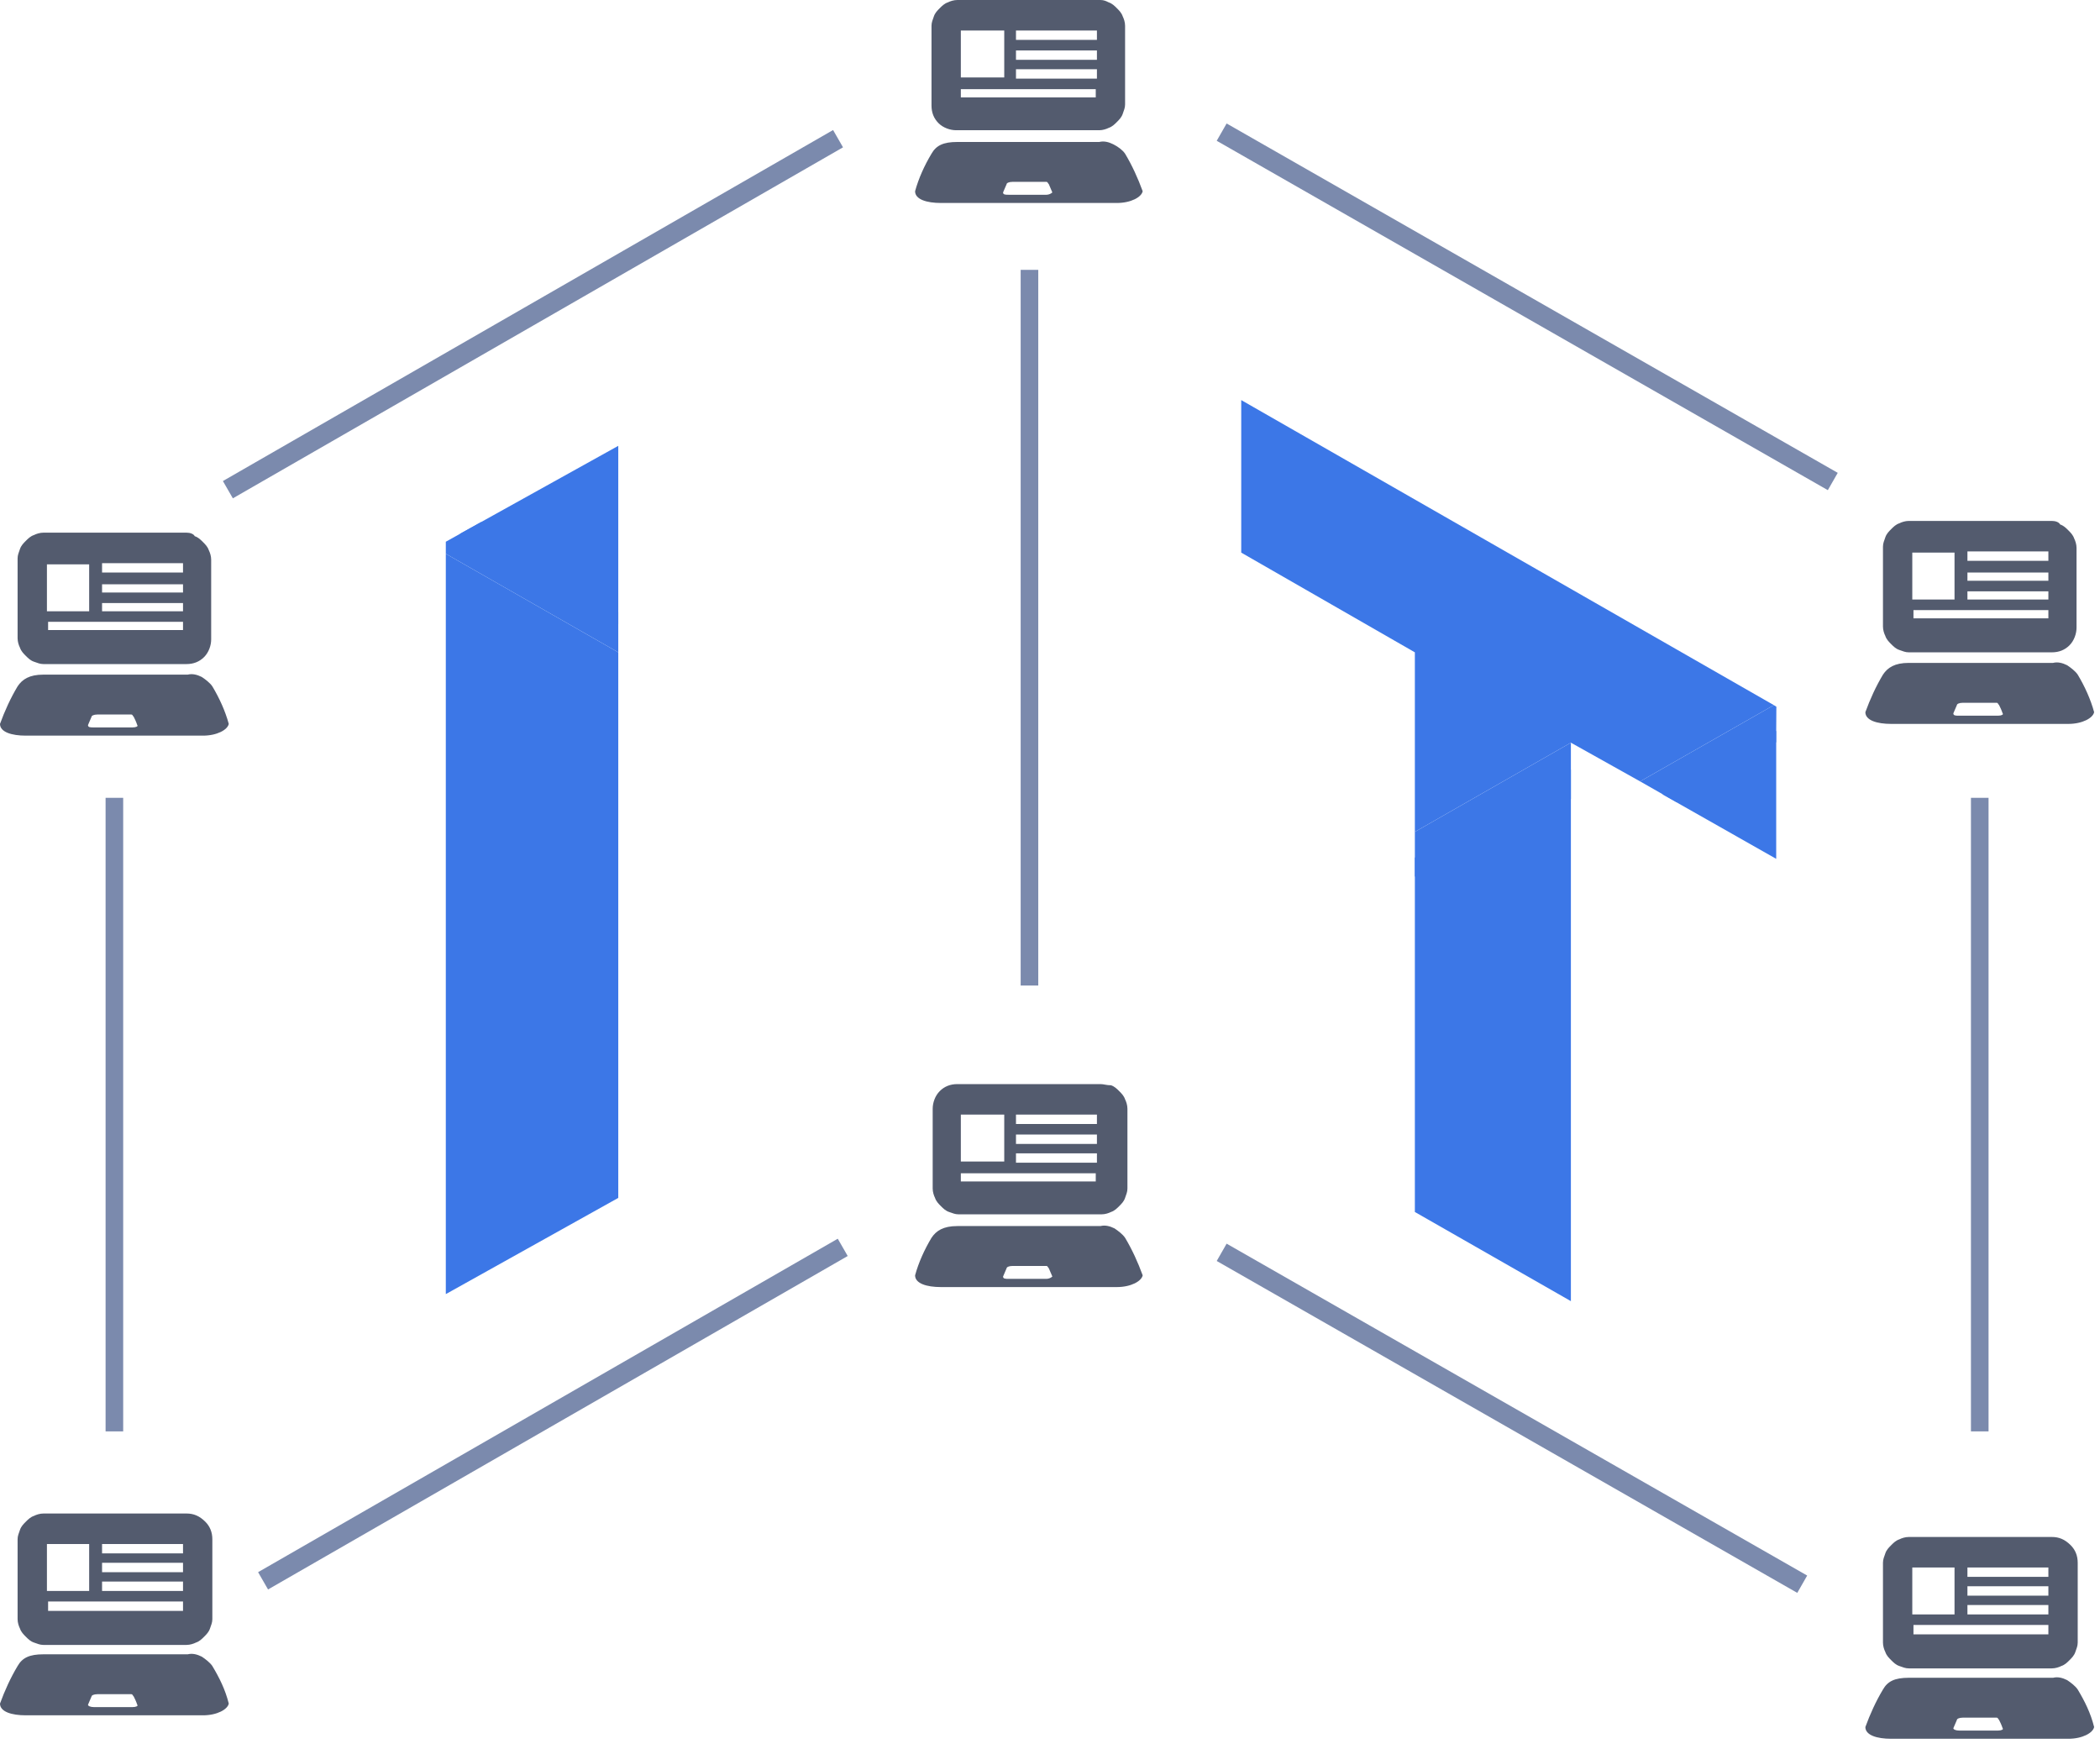
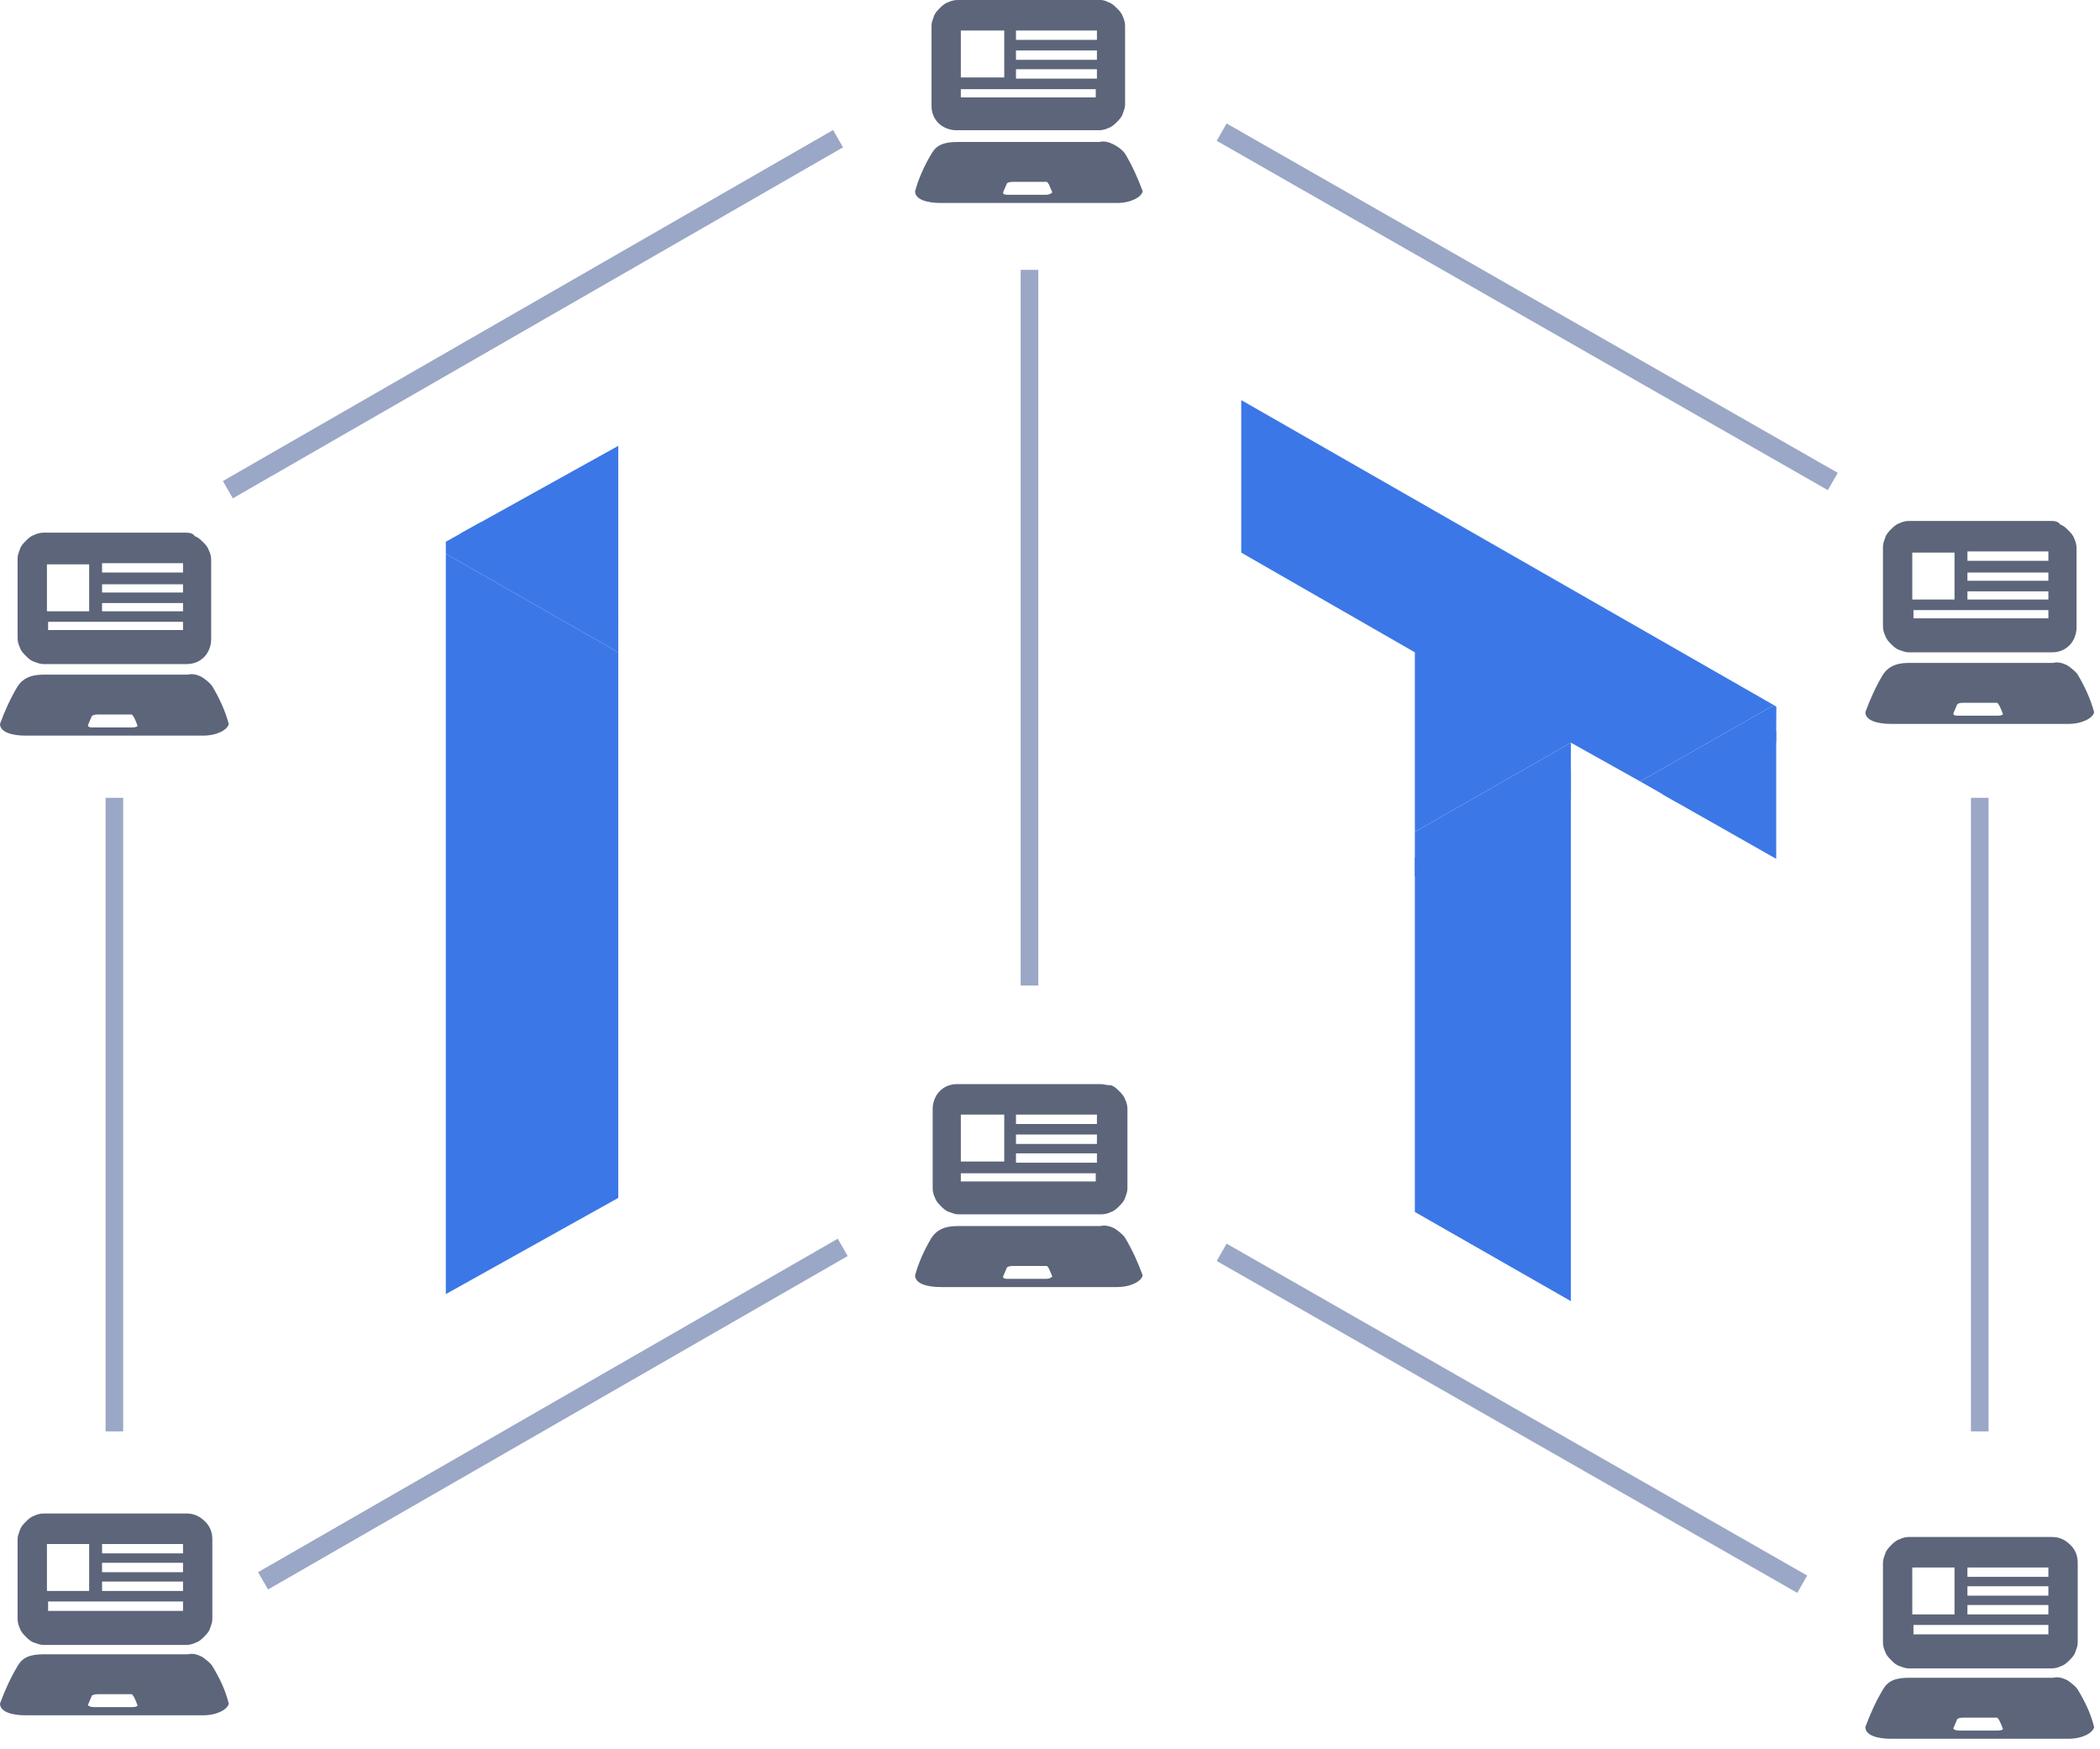
<svg xmlns="http://www.w3.org/2000/svg" width="179" height="149" viewBox="0 0 179 149" fill="none">
-   <path d="M89.2 16.6H86C85.7 16.6 85.5 16.6 85.5 16.4C85.6 16.2 85.7 15.9 85.8 15.7C85.8 15.6 86 15.5 86.3 15.5H88.9C89 15.5 89.1 15.5 89.2 15.5C89.3 15.5 89.3 15.6 89.4 15.7C89.5 15.9 89.6 16.2 89.7 16.4C89.6 16.5 89.4 16.6 89.2 16.6ZM95.9 13.1C95.7 12.8 95.3 12.5 94.9 12.3C94.5 12.1 94.1 12 93.7 12.1H81.6C80.4 12.1 79.8 12.4 79.4 13.1C78.8 14.1 78.3 15.2 78 16.3C78 17 79 17.3 80.2 17.3H95.2C96.4 17.3 97.3 16.8 97.4 16.3C97 15.2 96.5 14.1 95.9 13.1Z" fill="#535B6E" />
-   <path d="M93.5 3.4H86.6V2.6H93.5V3.4ZM93.5 5.1H86.6V4.3H93.5V5.1ZM93.5 6.7H86.6V5.9H93.5V6.7ZM93.5 8.3H81.9V7.6H93.4V8.3H93.5ZM81.9 2.6H85.6V6.6H81.9V2.6ZM93.8 0H81.6C81.3 0 81 0.1 80.8 0.2C80.5 0.3 80.3 0.5 80.1 0.7C79.9 0.9 79.7 1.1 79.6 1.4C79.5 1.7 79.4 1.9 79.4 2.2V9C79.4 9.6 79.6 10.1 80 10.5C80.4 10.9 81 11.1 81.5 11.1H93.7C94 11.1 94.3 11 94.5 10.9C94.8 10.8 95 10.6 95.2 10.4C95.4 10.2 95.6 10 95.7 9.7C95.8 9.4 95.9 9.2 95.9 8.9V2.2C95.9 1.9 95.8 1.6 95.7 1.4C95.6 1.1 95.4 0.9 95.2 0.7C95 0.5 94.8 0.3 94.5 0.2C94.3 0.1 94.1 0 93.8 0Z" fill="#535B6E" />
-   <path d="M89.2 109H86C85.7 109 85.5 109 85.5 108.8C85.6 108.6 85.7 108.3 85.8 108.1C85.8 108 86 107.9 86.3 107.9H88.9C89 107.9 89.1 107.9 89.2 107.9C89.3 107.9 89.3 108 89.4 108.1C89.5 108.3 89.6 108.6 89.7 108.8C89.6 108.9 89.4 109 89.2 109ZM95.9 105.5C95.7 105.2 95.3 104.9 95 104.7C94.6 104.5 94.2 104.4 93.8 104.5H81.6C80.4 104.5 79.8 104.9 79.4 105.5C78.8 106.5 78.3 107.6 78 108.7C78 109.4 79 109.7 80.2 109.7H95.2C96.4 109.7 97.3 109.2 97.4 108.7C97 107.6 96.5 106.5 95.9 105.5Z" fill="#535B6E" />
-   <path d="M93.5 95.8H86.6V95H93.5V95.8ZM93.5 97.5H86.6V96.7H93.5V97.5ZM93.5 99.1H86.6V98.3H93.5V99.1ZM93.5 100.7H81.9V100H93.4V100.7H93.5ZM81.9 95H85.6V99H81.9V95ZM93.8 92.4H81.6C81 92.4 80.5 92.6 80.1 93C79.7 93.4 79.5 94 79.5 94.5V101.3C79.5 101.6 79.6 101.9 79.7 102.1C79.8 102.4 80 102.6 80.2 102.8C80.4 103 80.6 103.2 80.9 103.3C81.2 103.4 81.4 103.5 81.7 103.5H93.9C94.2 103.5 94.5 103.4 94.7 103.3C95 103.2 95.2 103 95.4 102.8C95.6 102.6 95.8 102.4 95.9 102.1C96 101.8 96.1 101.6 96.1 101.3V94.5C96.1 94.2 96 93.9 95.9 93.7C95.8 93.4 95.6 93.2 95.4 93C95.2 92.8 95 92.6 94.7 92.5C94.3 92.5 94.1 92.4 93.8 92.4Z" fill="#535B6E" />
-   <path d="M11.3 62H8C7.7 62 7.5 62 7.5 61.8C7.6 61.6 7.7 61.3 7.8 61.1C7.8 61 8 60.9 8.3 60.9H10.9C11 60.9 11.1 60.9 11.2 60.9C11.3 60.9 11.3 61 11.4 61.1C11.5 61.3 11.6 61.5 11.7 61.8C11.8 61.9 11.6 62 11.3 62ZM18.1 58.5C17.9 58.2 17.5 57.9 17.2 57.7C16.8 57.5 16.4 57.4 16 57.5H3.7C2.5 57.5 1.9 57.9 1.5 58.5C0.9 59.5 0.4 60.6 0 61.7C0 62.4 1 62.7 2.2 62.7H17.3C18.5 62.7 19.4 62.2 19.5 61.7C19.2 60.6 18.7 59.5 18.1 58.5Z" fill="#535B6E" />
-   <path d="M15.6 48.8H8.7V48H15.6V48.8ZM15.6 50.5H8.7V49.8H15.6V50.5ZM15.6 52.1H8.7V51.4H15.6V52.1ZM15.6 53.7H4.1V53H15.6V53.7ZM4 48.1H7.6V52.1H4V48.1ZM15.9 45.4H3.7C3.4 45.4 3.1 45.5 2.9 45.6C2.6 45.7 2.4 45.9 2.2 46.1C2 46.3 1.8 46.5 1.7 46.8C1.6 47.1 1.5 47.3 1.5 47.6V54.4C1.5 54.7 1.6 55 1.7 55.2C1.8 55.5 2 55.7 2.2 55.9C2.4 56.1 2.6 56.3 2.9 56.4C3.2 56.5 3.4 56.6 3.7 56.6H15.9C16.5 56.6 17 56.4 17.4 56C17.8 55.6 18 55 18 54.5V47.7C18 47.4 17.9 47.1 17.8 46.9C17.7 46.6 17.5 46.4 17.3 46.2C17.1 46 16.9 45.8 16.6 45.7C16.5 45.5 16.2 45.4 15.9 45.4Z" fill="#535B6E" />
-   <path d="M170.3 61H167C166.7 61 166.5 61 166.5 60.8C166.6 60.6 166.7 60.3 166.8 60.1C166.8 60 167 59.9 167.3 59.9H169.9C170 59.9 170.1 59.9 170.2 59.9C170.3 59.9 170.3 60 170.4 60.1C170.5 60.3 170.6 60.5 170.7 60.8C170.8 60.9 170.6 61 170.3 61ZM177.1 57.5C176.9 57.2 176.5 56.9 176.2 56.7C175.8 56.5 175.4 56.4 175 56.5H162.7C161.5 56.5 160.9 56.9 160.5 57.5C159.9 58.5 159.4 59.6 159 60.7C159 61.4 160 61.7 161.2 61.7H176.3C177.5 61.7 178.4 61.2 178.5 60.7C178.2 59.6 177.7 58.5 177.1 57.5Z" fill="#535B6E" />
-   <path d="M174.6 47.8H167.7V47H174.6V47.8ZM174.6 49.5H167.7V48.8H174.6V49.5ZM174.6 51.1H167.7V50.4H174.6V51.1ZM174.6 52.7H163.1V52H174.6V52.7ZM163 47.1H166.6V51.1H163V47.1ZM174.9 44.4H162.7C162.4 44.4 162.1 44.5 161.9 44.6C161.6 44.7 161.4 44.9 161.2 45.1C161 45.3 160.8 45.5 160.7 45.8C160.6 46.1 160.5 46.3 160.5 46.6V53.4C160.5 53.7 160.6 54 160.7 54.2C160.8 54.5 161 54.7 161.2 54.9C161.4 55.1 161.6 55.3 161.9 55.4C162.2 55.5 162.4 55.6 162.7 55.6H174.9C175.5 55.6 176 55.4 176.4 55C176.8 54.6 177 54 177 53.5V46.7C177 46.4 176.9 46.1 176.8 45.9C176.7 45.6 176.5 45.4 176.3 45.2C176.1 45 175.9 44.8 175.6 44.7C175.5 44.5 175.2 44.4 174.9 44.4Z" fill="#535B6E" />
-   <path d="M11.3 145.5H8C7.7 145.5 7.5 145.4 7.5 145.3C7.6 145.1 7.7 144.8 7.8 144.6C7.8 144.5 8 144.4 8.3 144.4H10.9C11 144.4 11.1 144.4 11.2 144.4C11.3 144.4 11.3 144.5 11.4 144.6C11.5 144.8 11.6 145 11.7 145.3C11.8 145.4 11.6 145.5 11.3 145.5ZM18.1 142C17.9 141.7 17.5 141.4 17.2 141.2C16.8 141 16.4 140.9 16 141H3.7C2.5 141 1.9 141.3 1.5 142C0.9 143 0.4 144.1 0 145.2C0 145.9 1 146.2 2.2 146.2H17.3C18.5 146.2 19.4 145.7 19.5 145.2C19.2 144 18.7 143 18.1 142Z" fill="#535B6E" />
-   <path d="M15.6 132.4H8.7V131.6H15.6V132.4ZM15.6 134H8.7V133.2H15.6V134ZM15.6 135.6H8.7V134.8H15.6V135.6ZM15.6 137.3H4.1V136.5H15.6V137.3ZM4 131.6H7.6V135.6H4V131.6ZM15.9 129H3.7C3.4 129 3.1 129.1 2.9 129.2C2.6 129.3 2.4 129.5 2.2 129.7C2 129.9 1.8 130.1 1.7 130.4C1.6 130.7 1.5 130.9 1.5 131.2V138C1.5 138.3 1.6 138.6 1.7 138.8C1.8 139.1 2 139.3 2.2 139.5C2.4 139.7 2.6 139.9 2.9 140C3.2 140.1 3.4 140.2 3.7 140.2H15.9C16.2 140.2 16.5 140.1 16.7 140C17 139.9 17.2 139.7 17.4 139.5C17.6 139.3 17.8 139.1 17.9 138.8C18 138.5 18.1 138.3 18.1 138V131.2C18.1 130.6 17.9 130.1 17.5 129.7C17 129.2 16.5 129 15.9 129Z" fill="#535B6E" />
-   <path d="M170.3 147.5H167C166.7 147.5 166.5 147.4 166.5 147.3C166.6 147.1 166.7 146.8 166.8 146.6C166.8 146.5 167 146.4 167.3 146.4H169.9C170 146.4 170.1 146.4 170.2 146.4C170.3 146.4 170.3 146.5 170.4 146.6C170.5 146.8 170.6 147 170.7 147.3C170.8 147.4 170.6 147.5 170.3 147.5ZM177.1 144C176.9 143.7 176.5 143.4 176.2 143.2C175.8 143 175.4 142.9 175 143H162.7C161.5 143 160.9 143.3 160.5 144C159.9 145 159.4 146.1 159 147.2C159 147.9 160 148.2 161.2 148.2H176.3C177.5 148.2 178.4 147.7 178.5 147.2C178.2 146 177.7 145 177.1 144Z" fill="#535B6E" />
-   <path d="M174.6 134.4H167.7V133.6H174.6V134.4ZM174.6 136H167.7V135.2H174.6V136ZM174.6 137.6H167.7V136.8H174.6V137.6ZM174.6 139.3H163.1V138.5H174.6V139.3ZM163 133.6H166.6V137.6H163V133.6ZM174.9 131H162.7C162.4 131 162.1 131.1 161.9 131.2C161.6 131.3 161.4 131.5 161.2 131.7C161 131.9 160.8 132.1 160.7 132.4C160.6 132.7 160.5 132.9 160.5 133.2V140C160.5 140.3 160.6 140.6 160.7 140.8C160.8 141.1 161 141.3 161.2 141.5C161.4 141.7 161.6 141.9 161.9 142C162.2 142.1 162.4 142.2 162.7 142.2H174.9C175.2 142.2 175.5 142.1 175.7 142C176 141.9 176.2 141.7 176.4 141.5C176.6 141.3 176.8 141.1 176.9 140.8C177 140.5 177.1 140.3 177.1 140V133.2C177.1 132.6 176.9 132.1 176.5 131.7C176 131.2 175.5 131 174.9 131Z" fill="#535B6E" />
-   <path d="M10.5 68H9V122H10.5V68Z" fill="#7B8AAD" />
-   <path d="M169.5 68H168V122H169.5V68Z" fill="#7B8AAD" />
-   <path d="M88.5 23H87V84H88.5V23Z" fill="#7B8AAD" />
-   <path d="M104.555 10.524L103.711 12L155.801 41.777L156.645 40.301L104.555 10.524Z" fill="#7B8AAD" />
-   <path d="M71.01 11.083L19 41L19.848 42.474L71.857 12.557L71.01 11.083Z" fill="#7B8AAD" />
-   <path d="M104.555 106L103.711 107.476L153.197 135.764L154.04 134.288L104.555 106Z" fill="#7B8AAD" />
-   <path d="M71.409 105.579L22 134L22.848 135.474L72.257 107.053L71.409 105.579Z" fill="#7B8AAD" />
+   <path d="M89.2 16.6H86C85.7 16.6 85.5 16.6 85.5 16.4C85.6 16.2 85.7 15.9 85.8 15.7C85.8 15.6 86 15.5 86.3 15.5H88.9C89 15.5 89.1 15.5 89.2 15.5C89.3 15.5 89.3 15.6 89.4 15.7C89.5 15.9 89.6 16.2 89.7 16.4C89.6 16.5 89.4 16.6 89.2 16.6ZM95.9 13.1C95.7 12.8 95.3 12.5 94.9 12.3C94.5 12.1 94.1 12 93.7 12.1H81.6C80.4 12.1 79.8 12.4 79.4 13.1C78.8 14.1 78.3 15.2 78 16.3C78 17 79 17.3 80.2 17.3H95.2C96.4 17.3 97.3 16.8 97.4 16.3C97 15.2 96.5 14.1 95.9 13.1Z" fill="#5C657A" />
+   <path d="M93.5 3.4H86.6V2.6H93.5V3.4ZM93.5 5.1H86.6V4.3H93.5V5.1ZM93.5 6.7H86.6V5.9H93.5V6.7ZM93.5 8.3H81.9V7.6H93.4V8.3H93.5ZM81.9 2.6H85.6V6.6H81.9V2.6ZM93.8 0H81.6C81.3 0 81 0.1 80.8 0.2C80.5 0.3 80.3 0.5 80.1 0.7C79.9 0.9 79.7 1.1 79.6 1.4C79.5 1.7 79.4 1.9 79.4 2.2V9C79.4 9.6 79.6 10.1 80 10.5C80.4 10.9 81 11.1 81.5 11.1H93.7C94 11.1 94.3 11 94.5 10.9C94.8 10.8 95 10.6 95.2 10.4C95.4 10.2 95.6 10 95.7 9.7C95.8 9.4 95.9 9.2 95.9 8.9V2.2C95.9 1.9 95.8 1.6 95.7 1.4C95.6 1.1 95.4 0.9 95.2 0.7C95 0.5 94.8 0.3 94.5 0.2C94.3 0.1 94.1 0 93.8 0Z" fill="#5C657A" />
+   <path d="M89.2 109H86C85.7 109 85.5 109 85.5 108.8C85.6 108.6 85.7 108.3 85.8 108.1C85.8 108 86 107.9 86.3 107.9H88.9C89 107.9 89.1 107.9 89.2 107.9C89.3 107.9 89.3 108 89.4 108.1C89.5 108.3 89.6 108.6 89.7 108.8C89.6 108.9 89.4 109 89.2 109ZM95.9 105.5C95.7 105.2 95.3 104.9 95 104.7C94.6 104.5 94.2 104.4 93.8 104.5H81.6C80.4 104.5 79.8 104.9 79.4 105.5C78.8 106.5 78.3 107.6 78 108.7C78 109.4 79 109.7 80.2 109.7H95.2C96.4 109.7 97.3 109.2 97.4 108.7C97 107.6 96.5 106.5 95.9 105.5Z" fill="#5C657A" />
+   <path d="M93.5 95.8H86.6V95H93.5V95.8ZM93.5 97.5H86.6V96.7H93.5V97.5ZM93.5 99.1H86.6V98.3H93.5V99.1ZM93.5 100.7H81.9V100H93.4V100.7H93.5ZM81.9 95H85.6V99H81.9V95ZM93.8 92.4H81.6C81 92.4 80.5 92.6 80.1 93C79.7 93.4 79.5 94 79.5 94.5V101.3C79.5 101.6 79.6 101.9 79.7 102.1C79.8 102.4 80 102.6 80.2 102.8C80.4 103 80.6 103.2 80.9 103.3C81.2 103.4 81.4 103.5 81.7 103.5H93.9C94.2 103.5 94.5 103.4 94.7 103.3C95 103.2 95.2 103 95.4 102.8C95.6 102.6 95.8 102.4 95.9 102.1C96 101.8 96.1 101.6 96.1 101.3V94.5C96.1 94.2 96 93.9 95.9 93.7C95.8 93.4 95.6 93.2 95.4 93C95.2 92.8 95 92.6 94.7 92.5C94.3 92.5 94.1 92.4 93.8 92.4Z" fill="#5C657A" />
+   <path d="M11.3 62H8C7.7 62 7.5 62 7.5 61.8C7.6 61.6 7.7 61.3 7.8 61.1C7.8 61 8 60.9 8.3 60.9H10.9C11 60.9 11.1 60.9 11.2 60.9C11.3 60.9 11.3 61 11.4 61.1C11.5 61.3 11.6 61.5 11.7 61.8C11.8 61.9 11.6 62 11.3 62ZM18.1 58.5C17.9 58.2 17.5 57.9 17.2 57.7C16.8 57.5 16.4 57.4 16 57.5H3.7C2.5 57.5 1.9 57.9 1.5 58.5C0.9 59.5 0.4 60.6 0 61.7C0 62.4 1 62.7 2.2 62.7H17.3C18.5 62.7 19.4 62.2 19.5 61.7C19.2 60.6 18.7 59.5 18.1 58.5Z" fill="#5C657A" />
+   <path d="M15.6 48.8H8.7V48H15.6V48.8ZM15.6 50.5H8.7V49.8H15.6V50.5ZM15.6 52.1H8.7V51.4H15.6V52.1ZM15.6 53.7H4.1V53H15.6V53.7ZM4 48.1H7.6V52.1H4V48.1ZM15.9 45.4H3.7C3.4 45.4 3.1 45.5 2.9 45.6C2.6 45.7 2.4 45.9 2.2 46.1C2 46.3 1.8 46.5 1.7 46.8C1.6 47.1 1.5 47.3 1.5 47.6V54.4C1.5 54.7 1.6 55 1.7 55.2C1.8 55.5 2 55.7 2.2 55.9C2.4 56.1 2.6 56.3 2.9 56.4C3.2 56.5 3.4 56.6 3.7 56.6H15.9C16.5 56.6 17 56.4 17.4 56C17.8 55.6 18 55 18 54.5V47.7C18 47.4 17.9 47.1 17.8 46.9C17.7 46.6 17.5 46.4 17.3 46.2C17.1 46 16.9 45.8 16.6 45.7C16.5 45.5 16.2 45.4 15.9 45.4Z" fill="#5C657A" />
+   <path d="M170.3 61H167C166.7 61 166.5 61 166.5 60.8C166.6 60.6 166.7 60.3 166.8 60.1C166.8 60 167 59.9 167.3 59.9H169.9C170 59.9 170.1 59.9 170.2 59.9C170.3 59.9 170.3 60 170.4 60.1C170.5 60.3 170.6 60.5 170.7 60.8C170.8 60.9 170.6 61 170.3 61ZM177.1 57.5C176.9 57.2 176.5 56.9 176.2 56.7C175.8 56.5 175.4 56.4 175 56.5H162.7C161.5 56.5 160.9 56.9 160.5 57.5C159.9 58.5 159.4 59.6 159 60.7C159 61.4 160 61.7 161.2 61.7H176.3C177.5 61.7 178.4 61.2 178.5 60.7C178.2 59.6 177.7 58.5 177.1 57.5Z" fill="#5C657A" />
+   <path d="M174.6 47.8H167.7V47H174.6V47.8ZM174.6 49.5H167.7V48.8H174.6V49.5ZM174.6 51.1H167.7V50.4H174.6V51.1ZM174.6 52.7H163.1V52H174.6V52.7ZM163 47.1H166.6V51.1H163V47.1ZM174.9 44.4H162.7C162.4 44.4 162.1 44.5 161.9 44.6C161.6 44.7 161.4 44.9 161.2 45.1C161 45.3 160.8 45.5 160.7 45.8C160.6 46.1 160.5 46.3 160.5 46.6V53.4C160.5 53.7 160.6 54 160.7 54.2C160.8 54.5 161 54.7 161.2 54.9C161.4 55.1 161.6 55.3 161.9 55.4C162.2 55.5 162.4 55.6 162.7 55.6H174.9C175.5 55.6 176 55.4 176.4 55C176.8 54.6 177 54 177 53.5V46.7C177 46.4 176.9 46.1 176.8 45.9C176.7 45.6 176.5 45.4 176.3 45.2C176.1 45 175.9 44.8 175.6 44.7C175.5 44.5 175.2 44.4 174.9 44.4Z" fill="#5C657A" />
+   <path d="M11.3 145.5H8C7.7 145.5 7.5 145.4 7.5 145.3C7.6 145.1 7.7 144.8 7.8 144.6C7.8 144.5 8 144.4 8.3 144.4H10.9C11 144.4 11.1 144.4 11.2 144.4C11.3 144.4 11.3 144.5 11.4 144.6C11.5 144.8 11.6 145 11.7 145.3C11.8 145.4 11.6 145.5 11.3 145.5ZM18.1 142C17.9 141.7 17.5 141.4 17.2 141.2C16.8 141 16.4 140.9 16 141H3.7C2.5 141 1.9 141.3 1.5 142C0.9 143 0.4 144.1 0 145.2C0 145.9 1 146.2 2.2 146.2H17.3C18.5 146.2 19.4 145.7 19.5 145.2C19.2 144 18.7 143 18.1 142Z" fill="#5C657A" />
+   <path d="M15.6 132.4H8.7V131.6H15.6V132.4ZM15.6 134H8.7V133.2H15.6V134ZM15.6 135.6H8.7V134.8H15.6V135.6ZM15.6 137.3H4.1V136.5H15.6V137.3ZM4 131.6H7.6V135.6H4V131.6ZM15.9 129H3.7C3.4 129 3.1 129.1 2.9 129.2C2.6 129.3 2.4 129.5 2.2 129.7C2 129.9 1.8 130.1 1.7 130.4C1.6 130.7 1.5 130.9 1.5 131.2V138C1.5 138.3 1.6 138.6 1.7 138.8C1.8 139.1 2 139.3 2.2 139.5C2.4 139.7 2.6 139.9 2.9 140C3.2 140.1 3.4 140.2 3.7 140.2H15.9C16.2 140.2 16.5 140.1 16.7 140C17 139.9 17.2 139.7 17.4 139.5C17.6 139.3 17.8 139.1 17.9 138.8C18 138.5 18.1 138.3 18.1 138V131.2C18.1 130.6 17.9 130.1 17.5 129.7C17 129.2 16.5 129 15.9 129Z" fill="#5C657A" />
+   <path d="M170.3 147.5H167C166.7 147.5 166.5 147.4 166.5 147.3C166.6 147.1 166.7 146.8 166.8 146.6C166.8 146.5 167 146.4 167.3 146.4H169.9C170 146.4 170.1 146.4 170.2 146.4C170.3 146.4 170.3 146.5 170.4 146.6C170.5 146.8 170.6 147 170.7 147.3C170.8 147.4 170.6 147.5 170.3 147.5ZM177.1 144C176.9 143.7 176.5 143.4 176.2 143.2C175.8 143 175.4 142.9 175 143H162.7C161.5 143 160.9 143.3 160.5 144C159.9 145 159.4 146.1 159 147.2C159 147.9 160 148.2 161.2 148.2H176.3C177.5 148.2 178.4 147.7 178.5 147.2C178.2 146 177.7 145 177.1 144Z" fill="#5C657A" />
+   <path d="M174.6 134.4H167.7V133.6H174.6V134.4ZM174.6 136H167.7V135.2H174.6V136ZM174.6 137.6H167.7V136.8H174.6V137.6ZM174.6 139.3H163.1V138.5H174.6V139.3ZM163 133.6H166.6V137.6H163V133.6ZM174.9 131H162.7C162.4 131 162.1 131.1 161.9 131.2C161.6 131.3 161.4 131.5 161.2 131.7C161 131.9 160.8 132.1 160.7 132.4C160.6 132.7 160.5 132.9 160.5 133.2V140C160.5 140.3 160.6 140.6 160.7 140.8C160.8 141.1 161 141.3 161.2 141.5C161.4 141.7 161.6 141.9 161.9 142C162.2 142.1 162.4 142.2 162.7 142.2H174.9C175.2 142.2 175.5 142.1 175.7 142C176 141.9 176.2 141.7 176.4 141.5C176.6 141.3 176.8 141.1 176.9 140.8C177 140.5 177.1 140.3 177.1 140V133.2C177.1 132.6 176.9 132.1 176.5 131.7C176 131.2 175.5 131 174.9 131Z" fill="#5C657A" />
+   <path d="M10.5 68H9V122H10.5V68Z" fill="#9AA7C6" />
+   <path d="M169.5 68H168V122H169.5V68Z" fill="#9AA7C6" />
+   <path d="M88.5 23H87V84H88.5V23Z" fill="#9AA7C6" />
+   <path d="M104.555 10.524L103.711 12L155.801 41.777L156.645 40.301L104.555 10.524Z" fill="#9AA7C6" />
+   <path d="M71.01 11.083L19 41L19.848 42.474L71.857 12.557L71.01 11.083Z" fill="#9AA7C6" />
+   <path d="M104.555 106L103.711 107.476L153.197 135.764L154.04 134.288L104.555 106Z" fill="#9AA7C6" />
+   <path d="M71.409 105.579L22 134L22.848 135.474L72.257 107.053L71.409 105.579Z" fill="#9AA7C6" />
  <path d="M52.7 53.2V38L39.2 45.5L52.7 53.2Z" fill="#3C77E7" />
  <path d="M38 47.2V110.3L52.7 102.1V55.6L38 47.2Z" fill="#3C77E7" />
  <path d="M38 47.2L52.7 55.6V52.188L41 44.5L38 46.173L38 47.2Z" fill="#3C77E7" />
  <path d="M120.6 103.3L133.9 110.9V65.6L120.6 73.1V103.3Z" fill="#3C77E7" />
  <path d="M105.8 34.1V47.1L120.6 55.6V70.9L133.9 63.3L139.8 66.6L151.2 60.1L105.8 34.1Z" fill="#3C77E7" />
  <path d="M151.2 60.1L139.8 66.6L142.897 68.364L151.395 63.262L151.414 60.234L151.2 60.1Z" fill="#3C77E7" />
  <path d="M133.9 63.3L120.6 70.9V74.719L133.9 68.094V63.3Z" fill="#3C77E7" />
  <path d="M141.7 67.7L151.4 73.2V62.3L141.7 67.7Z" fill="#3C77E7" />
</svg>
